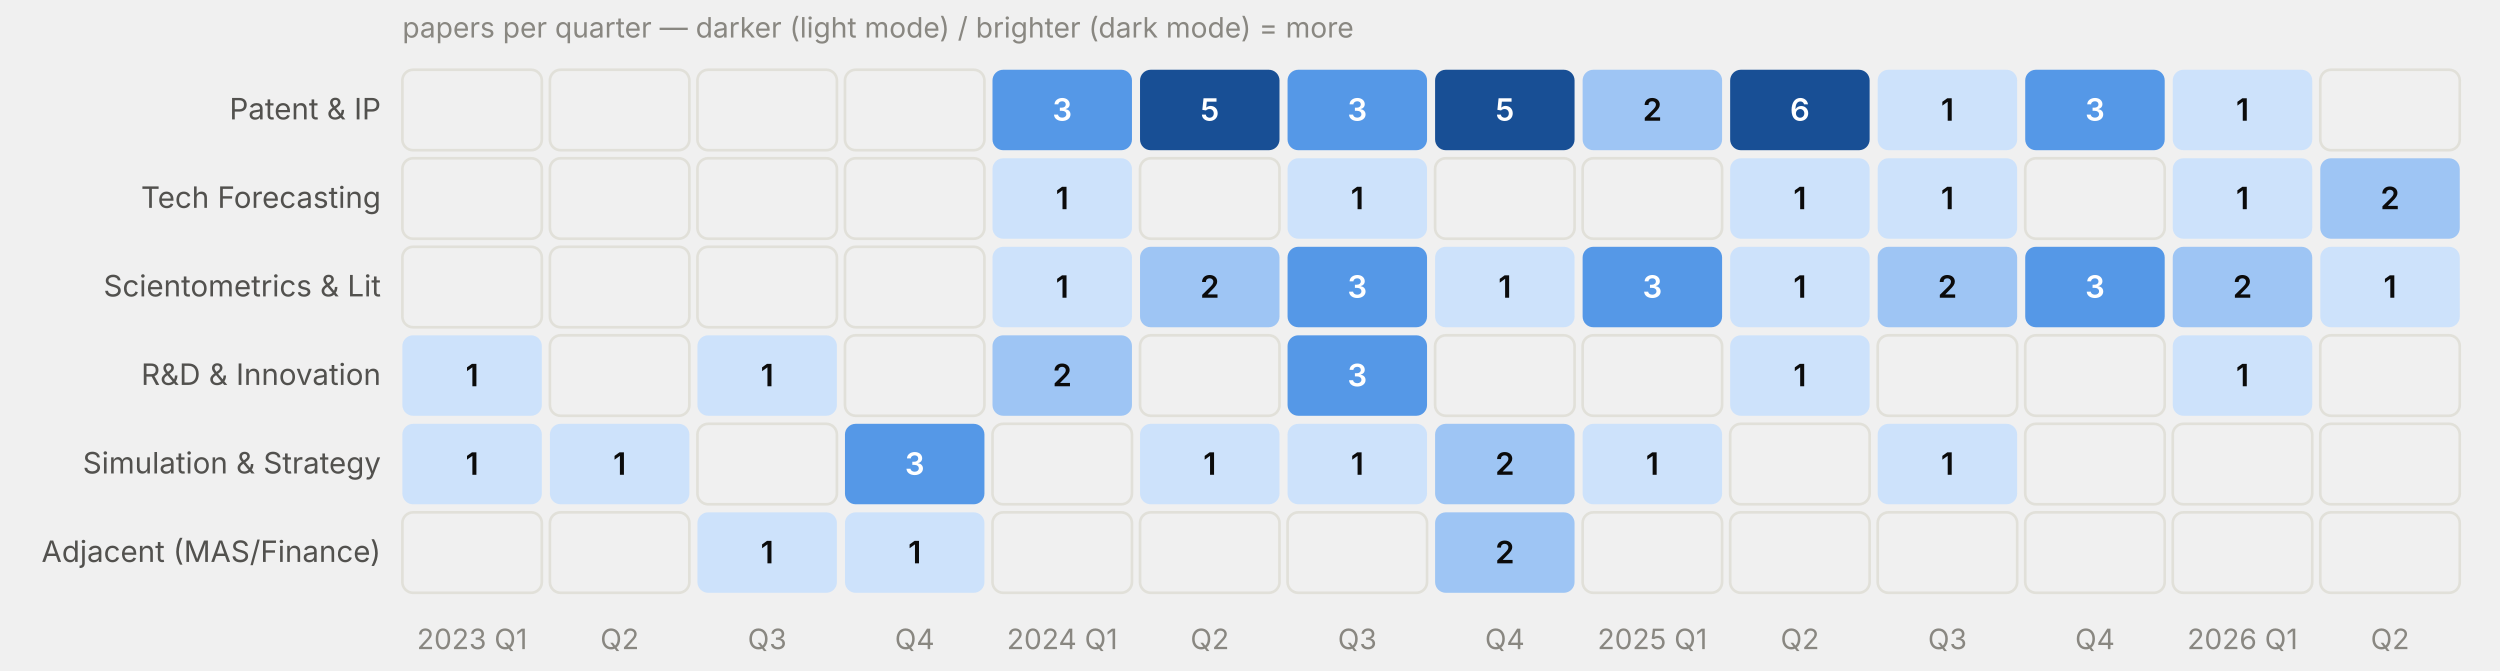
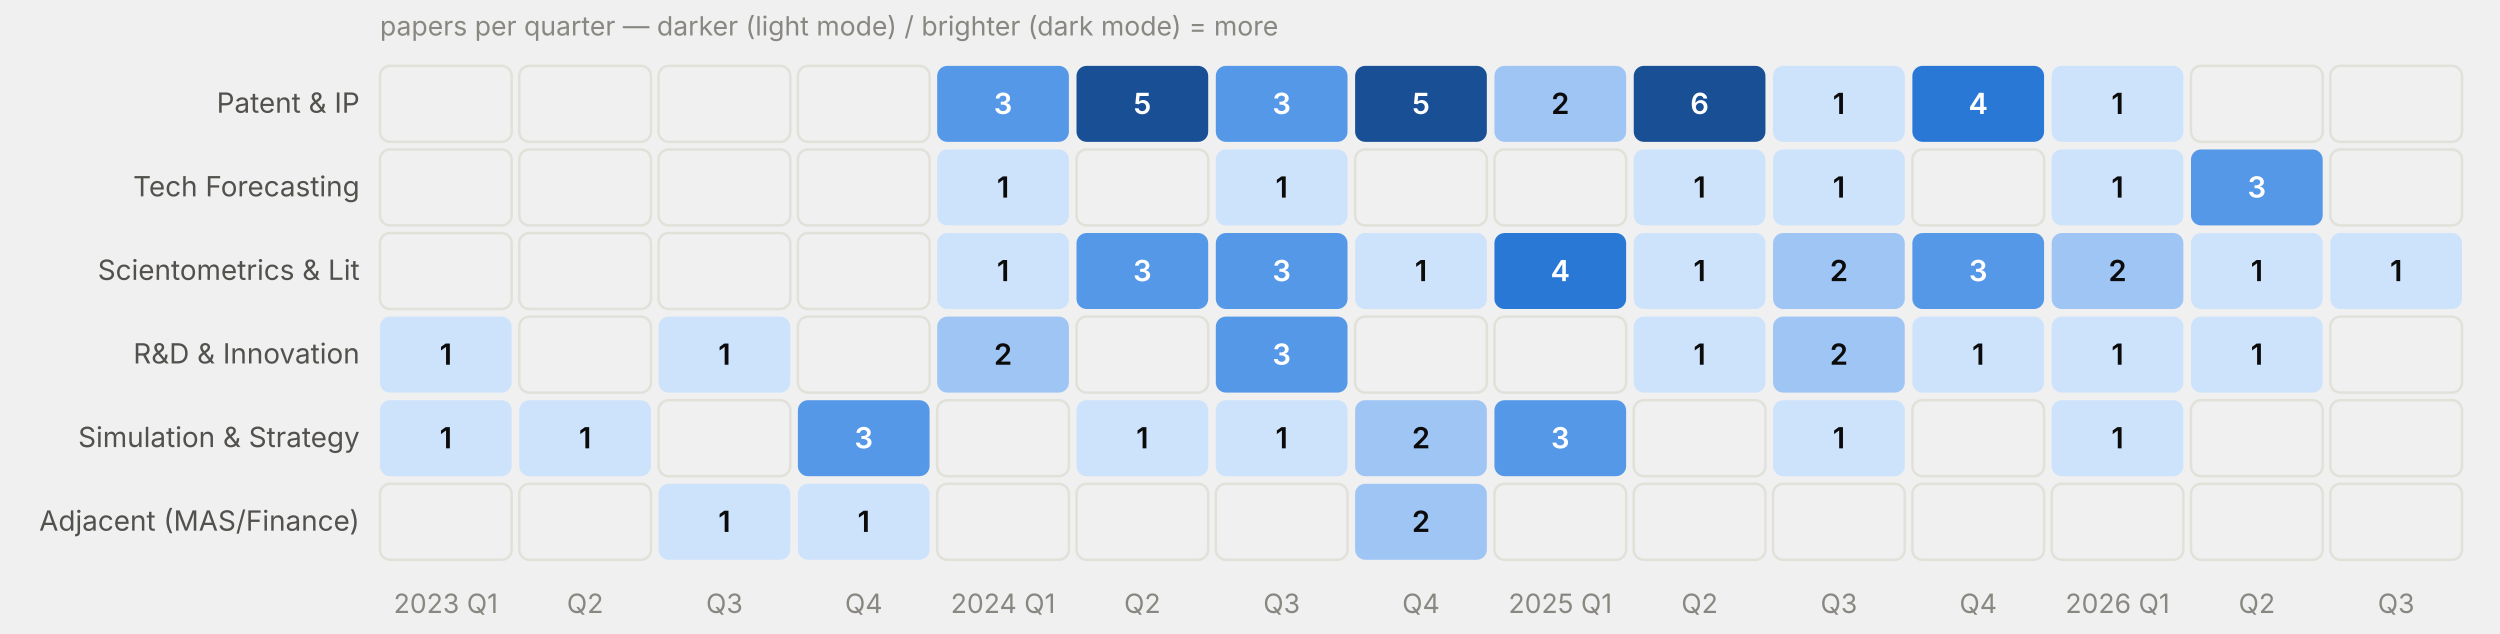
- <svg xmlns="http://www.w3.org/2000/svg" viewBox="0 0 932 250" width="932" height="250" role="img" aria-label="Heatmap of papers per research area per quarter">
+ <svg xmlns="http://www.w3.org/2000/svg" viewBox="0 0 987 250" width="987" height="250" role="img" aria-label="Heatmap of papers per research area per quarter">
  <text x="142" y="44.5" text-anchor="end" font-family="system-ui,-apple-system,Segoe UI,sans-serif" font-size="11" fill="#52514e">Patent &amp; IP</text>
  <rect x="150" y="26" width="52" height="30" rx="4" fill="none" stroke="#e1e0d9" stroke-width="1" />
  <rect x="205" y="26" width="52" height="30" rx="4" fill="none" stroke="#e1e0d9" stroke-width="1" />
  <rect x="260" y="26" width="52" height="30" rx="4" fill="none" stroke="#e1e0d9" stroke-width="1" />
  <rect x="315" y="26" width="52" height="30" rx="4" fill="none" stroke="#e1e0d9" stroke-width="1" />
  <rect x="370" y="26" width="52" height="30" rx="4" fill="#5598e7" />
  <text x="396.0" y="45.0" text-anchor="middle" font-family="system-ui,-apple-system,Segoe UI,sans-serif" font-size="11.5" font-weight="600" fill="#ffffff">3</text>
  <rect x="425" y="26" width="52" height="30" rx="4" fill="#184f95" />
  <text x="451.0" y="45.0" text-anchor="middle" font-family="system-ui,-apple-system,Segoe UI,sans-serif" font-size="11.5" font-weight="600" fill="#ffffff">5</text>
  <rect x="480" y="26" width="52" height="30" rx="4" fill="#5598e7" />
  <text x="506.0" y="45.0" text-anchor="middle" font-family="system-ui,-apple-system,Segoe UI,sans-serif" font-size="11.5" font-weight="600" fill="#ffffff">3</text>
  <rect x="535" y="26" width="52" height="30" rx="4" fill="#184f95" />
  <text x="561.0" y="45.0" text-anchor="middle" font-family="system-ui,-apple-system,Segoe UI,sans-serif" font-size="11.5" font-weight="600" fill="#ffffff">5</text>
  <rect x="590" y="26" width="52" height="30" rx="4" fill="#9ec5f4" />
  <text x="616.0" y="45.0" text-anchor="middle" font-family="system-ui,-apple-system,Segoe UI,sans-serif" font-size="11.5" font-weight="600" fill="#0b0b0b">2</text>
  <rect x="645" y="26" width="52" height="30" rx="4" fill="#184f95" />
  <text x="671.0" y="45.0" text-anchor="middle" font-family="system-ui,-apple-system,Segoe UI,sans-serif" font-size="11.5" font-weight="600" fill="#ffffff">6</text>
  <rect x="700" y="26" width="52" height="30" rx="4" fill="#cde2fb" />
  <text x="726.0" y="45.0" text-anchor="middle" font-family="system-ui,-apple-system,Segoe UI,sans-serif" font-size="11.5" font-weight="600" fill="#0b0b0b">1</text>
-   <rect x="755" y="26" width="52" height="30" rx="4" fill="#5598e7" />
-   <text x="781.0" y="45.0" text-anchor="middle" font-family="system-ui,-apple-system,Segoe UI,sans-serif" font-size="11.5" font-weight="600" fill="#ffffff">3</text>
+   <rect x="755" y="26" width="52" height="30" rx="4" fill="#2a78d6" />
+   <text x="781.0" y="45.0" text-anchor="middle" font-family="system-ui,-apple-system,Segoe UI,sans-serif" font-size="11.5" font-weight="600" fill="#ffffff">4</text>
  <rect x="810" y="26" width="52" height="30" rx="4" fill="#cde2fb" />
  <text x="836.0" y="45.0" text-anchor="middle" font-family="system-ui,-apple-system,Segoe UI,sans-serif" font-size="11.5" font-weight="600" fill="#0b0b0b">1</text>
  <rect x="865" y="26" width="52" height="30" rx="4" fill="none" stroke="#e1e0d9" stroke-width="1" />
+   <rect x="920" y="26" width="52" height="30" rx="4" fill="none" stroke="#e1e0d9" stroke-width="1" />
  <text x="142" y="77.5" text-anchor="end" font-family="system-ui,-apple-system,Segoe UI,sans-serif" font-size="11" fill="#52514e">Tech Forecasting</text>
  <rect x="150" y="59" width="52" height="30" rx="4" fill="none" stroke="#e1e0d9" stroke-width="1" />
  <rect x="205" y="59" width="52" height="30" rx="4" fill="none" stroke="#e1e0d9" stroke-width="1" />
  <rect x="260" y="59" width="52" height="30" rx="4" fill="none" stroke="#e1e0d9" stroke-width="1" />
  <rect x="315" y="59" width="52" height="30" rx="4" fill="none" stroke="#e1e0d9" stroke-width="1" />
  <rect x="370" y="59" width="52" height="30" rx="4" fill="#cde2fb" />
  <text x="396.0" y="78.0" text-anchor="middle" font-family="system-ui,-apple-system,Segoe UI,sans-serif" font-size="11.5" font-weight="600" fill="#0b0b0b">1</text>
  <rect x="425" y="59" width="52" height="30" rx="4" fill="none" stroke="#e1e0d9" stroke-width="1" />
  <rect x="480" y="59" width="52" height="30" rx="4" fill="#cde2fb" />
  <text x="506.0" y="78.0" text-anchor="middle" font-family="system-ui,-apple-system,Segoe UI,sans-serif" font-size="11.5" font-weight="600" fill="#0b0b0b">1</text>
  <rect x="535" y="59" width="52" height="30" rx="4" fill="none" stroke="#e1e0d9" stroke-width="1" />
  <rect x="590" y="59" width="52" height="30" rx="4" fill="none" stroke="#e1e0d9" stroke-width="1" />
  <rect x="645" y="59" width="52" height="30" rx="4" fill="#cde2fb" />
  <text x="671.0" y="78.0" text-anchor="middle" font-family="system-ui,-apple-system,Segoe UI,sans-serif" font-size="11.5" font-weight="600" fill="#0b0b0b">1</text>
  <rect x="700" y="59" width="52" height="30" rx="4" fill="#cde2fb" />
  <text x="726.0" y="78.0" text-anchor="middle" font-family="system-ui,-apple-system,Segoe UI,sans-serif" font-size="11.5" font-weight="600" fill="#0b0b0b">1</text>
  <rect x="755" y="59" width="52" height="30" rx="4" fill="none" stroke="#e1e0d9" stroke-width="1" />
  <rect x="810" y="59" width="52" height="30" rx="4" fill="#cde2fb" />
  <text x="836.0" y="78.0" text-anchor="middle" font-family="system-ui,-apple-system,Segoe UI,sans-serif" font-size="11.5" font-weight="600" fill="#0b0b0b">1</text>
-   <rect x="865" y="59" width="52" height="30" rx="4" fill="#9ec5f4" />
-   <text x="891.0" y="78.0" text-anchor="middle" font-family="system-ui,-apple-system,Segoe UI,sans-serif" font-size="11.5" font-weight="600" fill="#0b0b0b">2</text>
+   <rect x="865" y="59" width="52" height="30" rx="4" fill="#5598e7" />
+   <text x="891.0" y="78.0" text-anchor="middle" font-family="system-ui,-apple-system,Segoe UI,sans-serif" font-size="11.5" font-weight="600" fill="#ffffff">3</text>
+   <rect x="920" y="59" width="52" height="30" rx="4" fill="none" stroke="#e1e0d9" stroke-width="1" />
  <text x="142" y="110.5" text-anchor="end" font-family="system-ui,-apple-system,Segoe UI,sans-serif" font-size="11" fill="#52514e">Scientometrics &amp; Lit</text>
  <rect x="150" y="92" width="52" height="30" rx="4" fill="none" stroke="#e1e0d9" stroke-width="1" />
  <rect x="205" y="92" width="52" height="30" rx="4" fill="none" stroke="#e1e0d9" stroke-width="1" />
  <rect x="260" y="92" width="52" height="30" rx="4" fill="none" stroke="#e1e0d9" stroke-width="1" />
  <rect x="315" y="92" width="52" height="30" rx="4" fill="none" stroke="#e1e0d9" stroke-width="1" />
  <rect x="370" y="92" width="52" height="30" rx="4" fill="#cde2fb" />
  <text x="396.0" y="111.0" text-anchor="middle" font-family="system-ui,-apple-system,Segoe UI,sans-serif" font-size="11.5" font-weight="600" fill="#0b0b0b">1</text>
-   <rect x="425" y="92" width="52" height="30" rx="4" fill="#9ec5f4" />
-   <text x="451.0" y="111.0" text-anchor="middle" font-family="system-ui,-apple-system,Segoe UI,sans-serif" font-size="11.5" font-weight="600" fill="#0b0b0b">2</text>
+   <rect x="425" y="92" width="52" height="30" rx="4" fill="#5598e7" />
+   <text x="451.0" y="111.0" text-anchor="middle" font-family="system-ui,-apple-system,Segoe UI,sans-serif" font-size="11.5" font-weight="600" fill="#ffffff">3</text>
  <rect x="480" y="92" width="52" height="30" rx="4" fill="#5598e7" />
  <text x="506.0" y="111.0" text-anchor="middle" font-family="system-ui,-apple-system,Segoe UI,sans-serif" font-size="11.5" font-weight="600" fill="#ffffff">3</text>
  <rect x="535" y="92" width="52" height="30" rx="4" fill="#cde2fb" />
  <text x="561.0" y="111.0" text-anchor="middle" font-family="system-ui,-apple-system,Segoe UI,sans-serif" font-size="11.5" font-weight="600" fill="#0b0b0b">1</text>
-   <rect x="590" y="92" width="52" height="30" rx="4" fill="#5598e7" />
-   <text x="616.0" y="111.0" text-anchor="middle" font-family="system-ui,-apple-system,Segoe UI,sans-serif" font-size="11.5" font-weight="600" fill="#ffffff">3</text>
+   <rect x="590" y="92" width="52" height="30" rx="4" fill="#2a78d6" />
+   <text x="616.0" y="111.0" text-anchor="middle" font-family="system-ui,-apple-system,Segoe UI,sans-serif" font-size="11.5" font-weight="600" fill="#ffffff">4</text>
  <rect x="645" y="92" width="52" height="30" rx="4" fill="#cde2fb" />
  <text x="671.0" y="111.0" text-anchor="middle" font-family="system-ui,-apple-system,Segoe UI,sans-serif" font-size="11.5" font-weight="600" fill="#0b0b0b">1</text>
  <rect x="700" y="92" width="52" height="30" rx="4" fill="#9ec5f4" />
  <text x="726.0" y="111.0" text-anchor="middle" font-family="system-ui,-apple-system,Segoe UI,sans-serif" font-size="11.5" font-weight="600" fill="#0b0b0b">2</text>
  <rect x="755" y="92" width="52" height="30" rx="4" fill="#5598e7" />
  <text x="781.0" y="111.0" text-anchor="middle" font-family="system-ui,-apple-system,Segoe UI,sans-serif" font-size="11.5" font-weight="600" fill="#ffffff">3</text>
  <rect x="810" y="92" width="52" height="30" rx="4" fill="#9ec5f4" />
  <text x="836.0" y="111.0" text-anchor="middle" font-family="system-ui,-apple-system,Segoe UI,sans-serif" font-size="11.5" font-weight="600" fill="#0b0b0b">2</text>
  <rect x="865" y="92" width="52" height="30" rx="4" fill="#cde2fb" />
  <text x="891.0" y="111.0" text-anchor="middle" font-family="system-ui,-apple-system,Segoe UI,sans-serif" font-size="11.5" font-weight="600" fill="#0b0b0b">1</text>
+   <rect x="920" y="92" width="52" height="30" rx="4" fill="#cde2fb" />
+   <text x="946.0" y="111.0" text-anchor="middle" font-family="system-ui,-apple-system,Segoe UI,sans-serif" font-size="11.5" font-weight="600" fill="#0b0b0b">1</text>
  <text x="142" y="143.5" text-anchor="end" font-family="system-ui,-apple-system,Segoe UI,sans-serif" font-size="11" fill="#52514e">R&amp;D &amp; Innovation</text>
  <rect x="150" y="125" width="52" height="30" rx="4" fill="#cde2fb" />
  <text x="176.0" y="144.0" text-anchor="middle" font-family="system-ui,-apple-system,Segoe UI,sans-serif" font-size="11.5" font-weight="600" fill="#0b0b0b">1</text>
  <rect x="205" y="125" width="52" height="30" rx="4" fill="none" stroke="#e1e0d9" stroke-width="1" />
  <rect x="260" y="125" width="52" height="30" rx="4" fill="#cde2fb" />
  <text x="286.0" y="144.0" text-anchor="middle" font-family="system-ui,-apple-system,Segoe UI,sans-serif" font-size="11.5" font-weight="600" fill="#0b0b0b">1</text>
  <rect x="315" y="125" width="52" height="30" rx="4" fill="none" stroke="#e1e0d9" stroke-width="1" />
  <rect x="370" y="125" width="52" height="30" rx="4" fill="#9ec5f4" />
  <text x="396.0" y="144.0" text-anchor="middle" font-family="system-ui,-apple-system,Segoe UI,sans-serif" font-size="11.5" font-weight="600" fill="#0b0b0b">2</text>
  <rect x="425" y="125" width="52" height="30" rx="4" fill="none" stroke="#e1e0d9" stroke-width="1" />
  <rect x="480" y="125" width="52" height="30" rx="4" fill="#5598e7" />
  <text x="506.0" y="144.0" text-anchor="middle" font-family="system-ui,-apple-system,Segoe UI,sans-serif" font-size="11.5" font-weight="600" fill="#ffffff">3</text>
  <rect x="535" y="125" width="52" height="30" rx="4" fill="none" stroke="#e1e0d9" stroke-width="1" />
  <rect x="590" y="125" width="52" height="30" rx="4" fill="none" stroke="#e1e0d9" stroke-width="1" />
  <rect x="645" y="125" width="52" height="30" rx="4" fill="#cde2fb" />
  <text x="671.0" y="144.0" text-anchor="middle" font-family="system-ui,-apple-system,Segoe UI,sans-serif" font-size="11.5" font-weight="600" fill="#0b0b0b">1</text>
-   <rect x="700" y="125" width="52" height="30" rx="4" fill="none" stroke="#e1e0d9" stroke-width="1" />
-   <rect x="755" y="125" width="52" height="30" rx="4" fill="none" stroke="#e1e0d9" stroke-width="1" />
+   <rect x="700" y="125" width="52" height="30" rx="4" fill="#9ec5f4" />
+   <text x="726.0" y="144.0" text-anchor="middle" font-family="system-ui,-apple-system,Segoe UI,sans-serif" font-size="11.5" font-weight="600" fill="#0b0b0b">2</text>
+   <rect x="755" y="125" width="52" height="30" rx="4" fill="#cde2fb" />
+   <text x="781.0" y="144.0" text-anchor="middle" font-family="system-ui,-apple-system,Segoe UI,sans-serif" font-size="11.5" font-weight="600" fill="#0b0b0b">1</text>
  <rect x="810" y="125" width="52" height="30" rx="4" fill="#cde2fb" />
  <text x="836.0" y="144.0" text-anchor="middle" font-family="system-ui,-apple-system,Segoe UI,sans-serif" font-size="11.5" font-weight="600" fill="#0b0b0b">1</text>
-   <rect x="865" y="125" width="52" height="30" rx="4" fill="none" stroke="#e1e0d9" stroke-width="1" />
+   <rect x="865" y="125" width="52" height="30" rx="4" fill="#cde2fb" />
+   <text x="891.0" y="144.0" text-anchor="middle" font-family="system-ui,-apple-system,Segoe UI,sans-serif" font-size="11.5" font-weight="600" fill="#0b0b0b">1</text>
+   <rect x="920" y="125" width="52" height="30" rx="4" fill="none" stroke="#e1e0d9" stroke-width="1" />
  <text x="142" y="176.5" text-anchor="end" font-family="system-ui,-apple-system,Segoe UI,sans-serif" font-size="11" fill="#52514e">Simulation &amp; Strategy</text>
  <rect x="150" y="158" width="52" height="30" rx="4" fill="#cde2fb" />
  <text x="176.0" y="177.0" text-anchor="middle" font-family="system-ui,-apple-system,Segoe UI,sans-serif" font-size="11.5" font-weight="600" fill="#0b0b0b">1</text>
  <rect x="205" y="158" width="52" height="30" rx="4" fill="#cde2fb" />
  <text x="231.0" y="177.0" text-anchor="middle" font-family="system-ui,-apple-system,Segoe UI,sans-serif" font-size="11.5" font-weight="600" fill="#0b0b0b">1</text>
  <rect x="260" y="158" width="52" height="30" rx="4" fill="none" stroke="#e1e0d9" stroke-width="1" />
  <rect x="315" y="158" width="52" height="30" rx="4" fill="#5598e7" />
  <text x="341.0" y="177.0" text-anchor="middle" font-family="system-ui,-apple-system,Segoe UI,sans-serif" font-size="11.5" font-weight="600" fill="#ffffff">3</text>
  <rect x="370" y="158" width="52" height="30" rx="4" fill="none" stroke="#e1e0d9" stroke-width="1" />
  <rect x="425" y="158" width="52" height="30" rx="4" fill="#cde2fb" />
  <text x="451.0" y="177.0" text-anchor="middle" font-family="system-ui,-apple-system,Segoe UI,sans-serif" font-size="11.5" font-weight="600" fill="#0b0b0b">1</text>
  <rect x="480" y="158" width="52" height="30" rx="4" fill="#cde2fb" />
  <text x="506.0" y="177.0" text-anchor="middle" font-family="system-ui,-apple-system,Segoe UI,sans-serif" font-size="11.5" font-weight="600" fill="#0b0b0b">1</text>
  <rect x="535" y="158" width="52" height="30" rx="4" fill="#9ec5f4" />
  <text x="561.0" y="177.0" text-anchor="middle" font-family="system-ui,-apple-system,Segoe UI,sans-serif" font-size="11.5" font-weight="600" fill="#0b0b0b">2</text>
-   <rect x="590" y="158" width="52" height="30" rx="4" fill="#cde2fb" />
-   <text x="616.0" y="177.0" text-anchor="middle" font-family="system-ui,-apple-system,Segoe UI,sans-serif" font-size="11.5" font-weight="600" fill="#0b0b0b">1</text>
+   <rect x="590" y="158" width="52" height="30" rx="4" fill="#5598e7" />
+   <text x="616.0" y="177.0" text-anchor="middle" font-family="system-ui,-apple-system,Segoe UI,sans-serif" font-size="11.5" font-weight="600" fill="#ffffff">3</text>
  <rect x="645" y="158" width="52" height="30" rx="4" fill="none" stroke="#e1e0d9" stroke-width="1" />
  <rect x="700" y="158" width="52" height="30" rx="4" fill="#cde2fb" />
  <text x="726.0" y="177.0" text-anchor="middle" font-family="system-ui,-apple-system,Segoe UI,sans-serif" font-size="11.5" font-weight="600" fill="#0b0b0b">1</text>
  <rect x="755" y="158" width="52" height="30" rx="4" fill="none" stroke="#e1e0d9" stroke-width="1" />
-   <rect x="810" y="158" width="52" height="30" rx="4" fill="none" stroke="#e1e0d9" stroke-width="1" />
+   <rect x="810" y="158" width="52" height="30" rx="4" fill="#cde2fb" />
+   <text x="836.0" y="177.0" text-anchor="middle" font-family="system-ui,-apple-system,Segoe UI,sans-serif" font-size="11.5" font-weight="600" fill="#0b0b0b">1</text>
  <rect x="865" y="158" width="52" height="30" rx="4" fill="none" stroke="#e1e0d9" stroke-width="1" />
+   <rect x="920" y="158" width="52" height="30" rx="4" fill="none" stroke="#e1e0d9" stroke-width="1" />
  <text x="142" y="209.5" text-anchor="end" font-family="system-ui,-apple-system,Segoe UI,sans-serif" font-size="11" fill="#52514e">Adjacent (MAS/Finance)</text>
  <rect x="150" y="191" width="52" height="30" rx="4" fill="none" stroke="#e1e0d9" stroke-width="1" />
  <rect x="205" y="191" width="52" height="30" rx="4" fill="none" stroke="#e1e0d9" stroke-width="1" />
  <rect x="260" y="191" width="52" height="30" rx="4" fill="#cde2fb" />
  <text x="286.0" y="210.0" text-anchor="middle" font-family="system-ui,-apple-system,Segoe UI,sans-serif" font-size="11.5" font-weight="600" fill="#0b0b0b">1</text>
  <rect x="315" y="191" width="52" height="30" rx="4" fill="#cde2fb" />
  <text x="341.0" y="210.0" text-anchor="middle" font-family="system-ui,-apple-system,Segoe UI,sans-serif" font-size="11.5" font-weight="600" fill="#0b0b0b">1</text>
  <rect x="370" y="191" width="52" height="30" rx="4" fill="none" stroke="#e1e0d9" stroke-width="1" />
  <rect x="425" y="191" width="52" height="30" rx="4" fill="none" stroke="#e1e0d9" stroke-width="1" />
  <rect x="480" y="191" width="52" height="30" rx="4" fill="none" stroke="#e1e0d9" stroke-width="1" />
  <rect x="535" y="191" width="52" height="30" rx="4" fill="#9ec5f4" />
  <text x="561.0" y="210.0" text-anchor="middle" font-family="system-ui,-apple-system,Segoe UI,sans-serif" font-size="11.5" font-weight="600" fill="#0b0b0b">2</text>
  <rect x="590" y="191" width="52" height="30" rx="4" fill="none" stroke="#e1e0d9" stroke-width="1" />
  <rect x="645" y="191" width="52" height="30" rx="4" fill="none" stroke="#e1e0d9" stroke-width="1" />
  <rect x="700" y="191" width="52" height="30" rx="4" fill="none" stroke="#e1e0d9" stroke-width="1" />
  <rect x="755" y="191" width="52" height="30" rx="4" fill="none" stroke="#e1e0d9" stroke-width="1" />
  <rect x="810" y="191" width="52" height="30" rx="4" fill="none" stroke="#e1e0d9" stroke-width="1" />
  <rect x="865" y="191" width="52" height="30" rx="4" fill="none" stroke="#e1e0d9" stroke-width="1" />
+   <rect x="920" y="191" width="52" height="30" rx="4" fill="none" stroke="#e1e0d9" stroke-width="1" />
  <text x="176.0" y="242" text-anchor="middle" font-family="system-ui,-apple-system,Segoe UI,sans-serif" font-size="10.5" fill="#898781">2023 Q1</text>
  <text x="231.0" y="242" text-anchor="middle" font-family="system-ui,-apple-system,Segoe UI,sans-serif" font-size="10.5" fill="#898781">Q2</text>
  <text x="286.0" y="242" text-anchor="middle" font-family="system-ui,-apple-system,Segoe UI,sans-serif" font-size="10.5" fill="#898781">Q3</text>
  <text x="341.0" y="242" text-anchor="middle" font-family="system-ui,-apple-system,Segoe UI,sans-serif" font-size="10.5" fill="#898781">Q4</text>
  <text x="396.0" y="242" text-anchor="middle" font-family="system-ui,-apple-system,Segoe UI,sans-serif" font-size="10.5" fill="#898781">2024 Q1</text>
  <text x="451.0" y="242" text-anchor="middle" font-family="system-ui,-apple-system,Segoe UI,sans-serif" font-size="10.5" fill="#898781">Q2</text>
  <text x="506.0" y="242" text-anchor="middle" font-family="system-ui,-apple-system,Segoe UI,sans-serif" font-size="10.5" fill="#898781">Q3</text>
  <text x="561.0" y="242" text-anchor="middle" font-family="system-ui,-apple-system,Segoe UI,sans-serif" font-size="10.5" fill="#898781">Q4</text>
  <text x="616.0" y="242" text-anchor="middle" font-family="system-ui,-apple-system,Segoe UI,sans-serif" font-size="10.5" fill="#898781">2025 Q1</text>
  <text x="671.0" y="242" text-anchor="middle" font-family="system-ui,-apple-system,Segoe UI,sans-serif" font-size="10.5" fill="#898781">Q2</text>
  <text x="726.0" y="242" text-anchor="middle" font-family="system-ui,-apple-system,Segoe UI,sans-serif" font-size="10.5" fill="#898781">Q3</text>
  <text x="781.0" y="242" text-anchor="middle" font-family="system-ui,-apple-system,Segoe UI,sans-serif" font-size="10.5" fill="#898781">Q4</text>
  <text x="836.0" y="242" text-anchor="middle" font-family="system-ui,-apple-system,Segoe UI,sans-serif" font-size="10.5" fill="#898781">2026 Q1</text>
  <text x="891.0" y="242" text-anchor="middle" font-family="system-ui,-apple-system,Segoe UI,sans-serif" font-size="10.5" fill="#898781">Q2</text>
+   <text x="946.0" y="242" text-anchor="middle" font-family="system-ui,-apple-system,Segoe UI,sans-serif" font-size="10.5" fill="#898781">Q3</text>
  <text x="150" y="14" font-family="system-ui,-apple-system,Segoe UI,sans-serif" font-size="10.5" fill="#898781">papers per quarter — darker (light mode) / brighter (dark mode) = more</text>
</svg>
